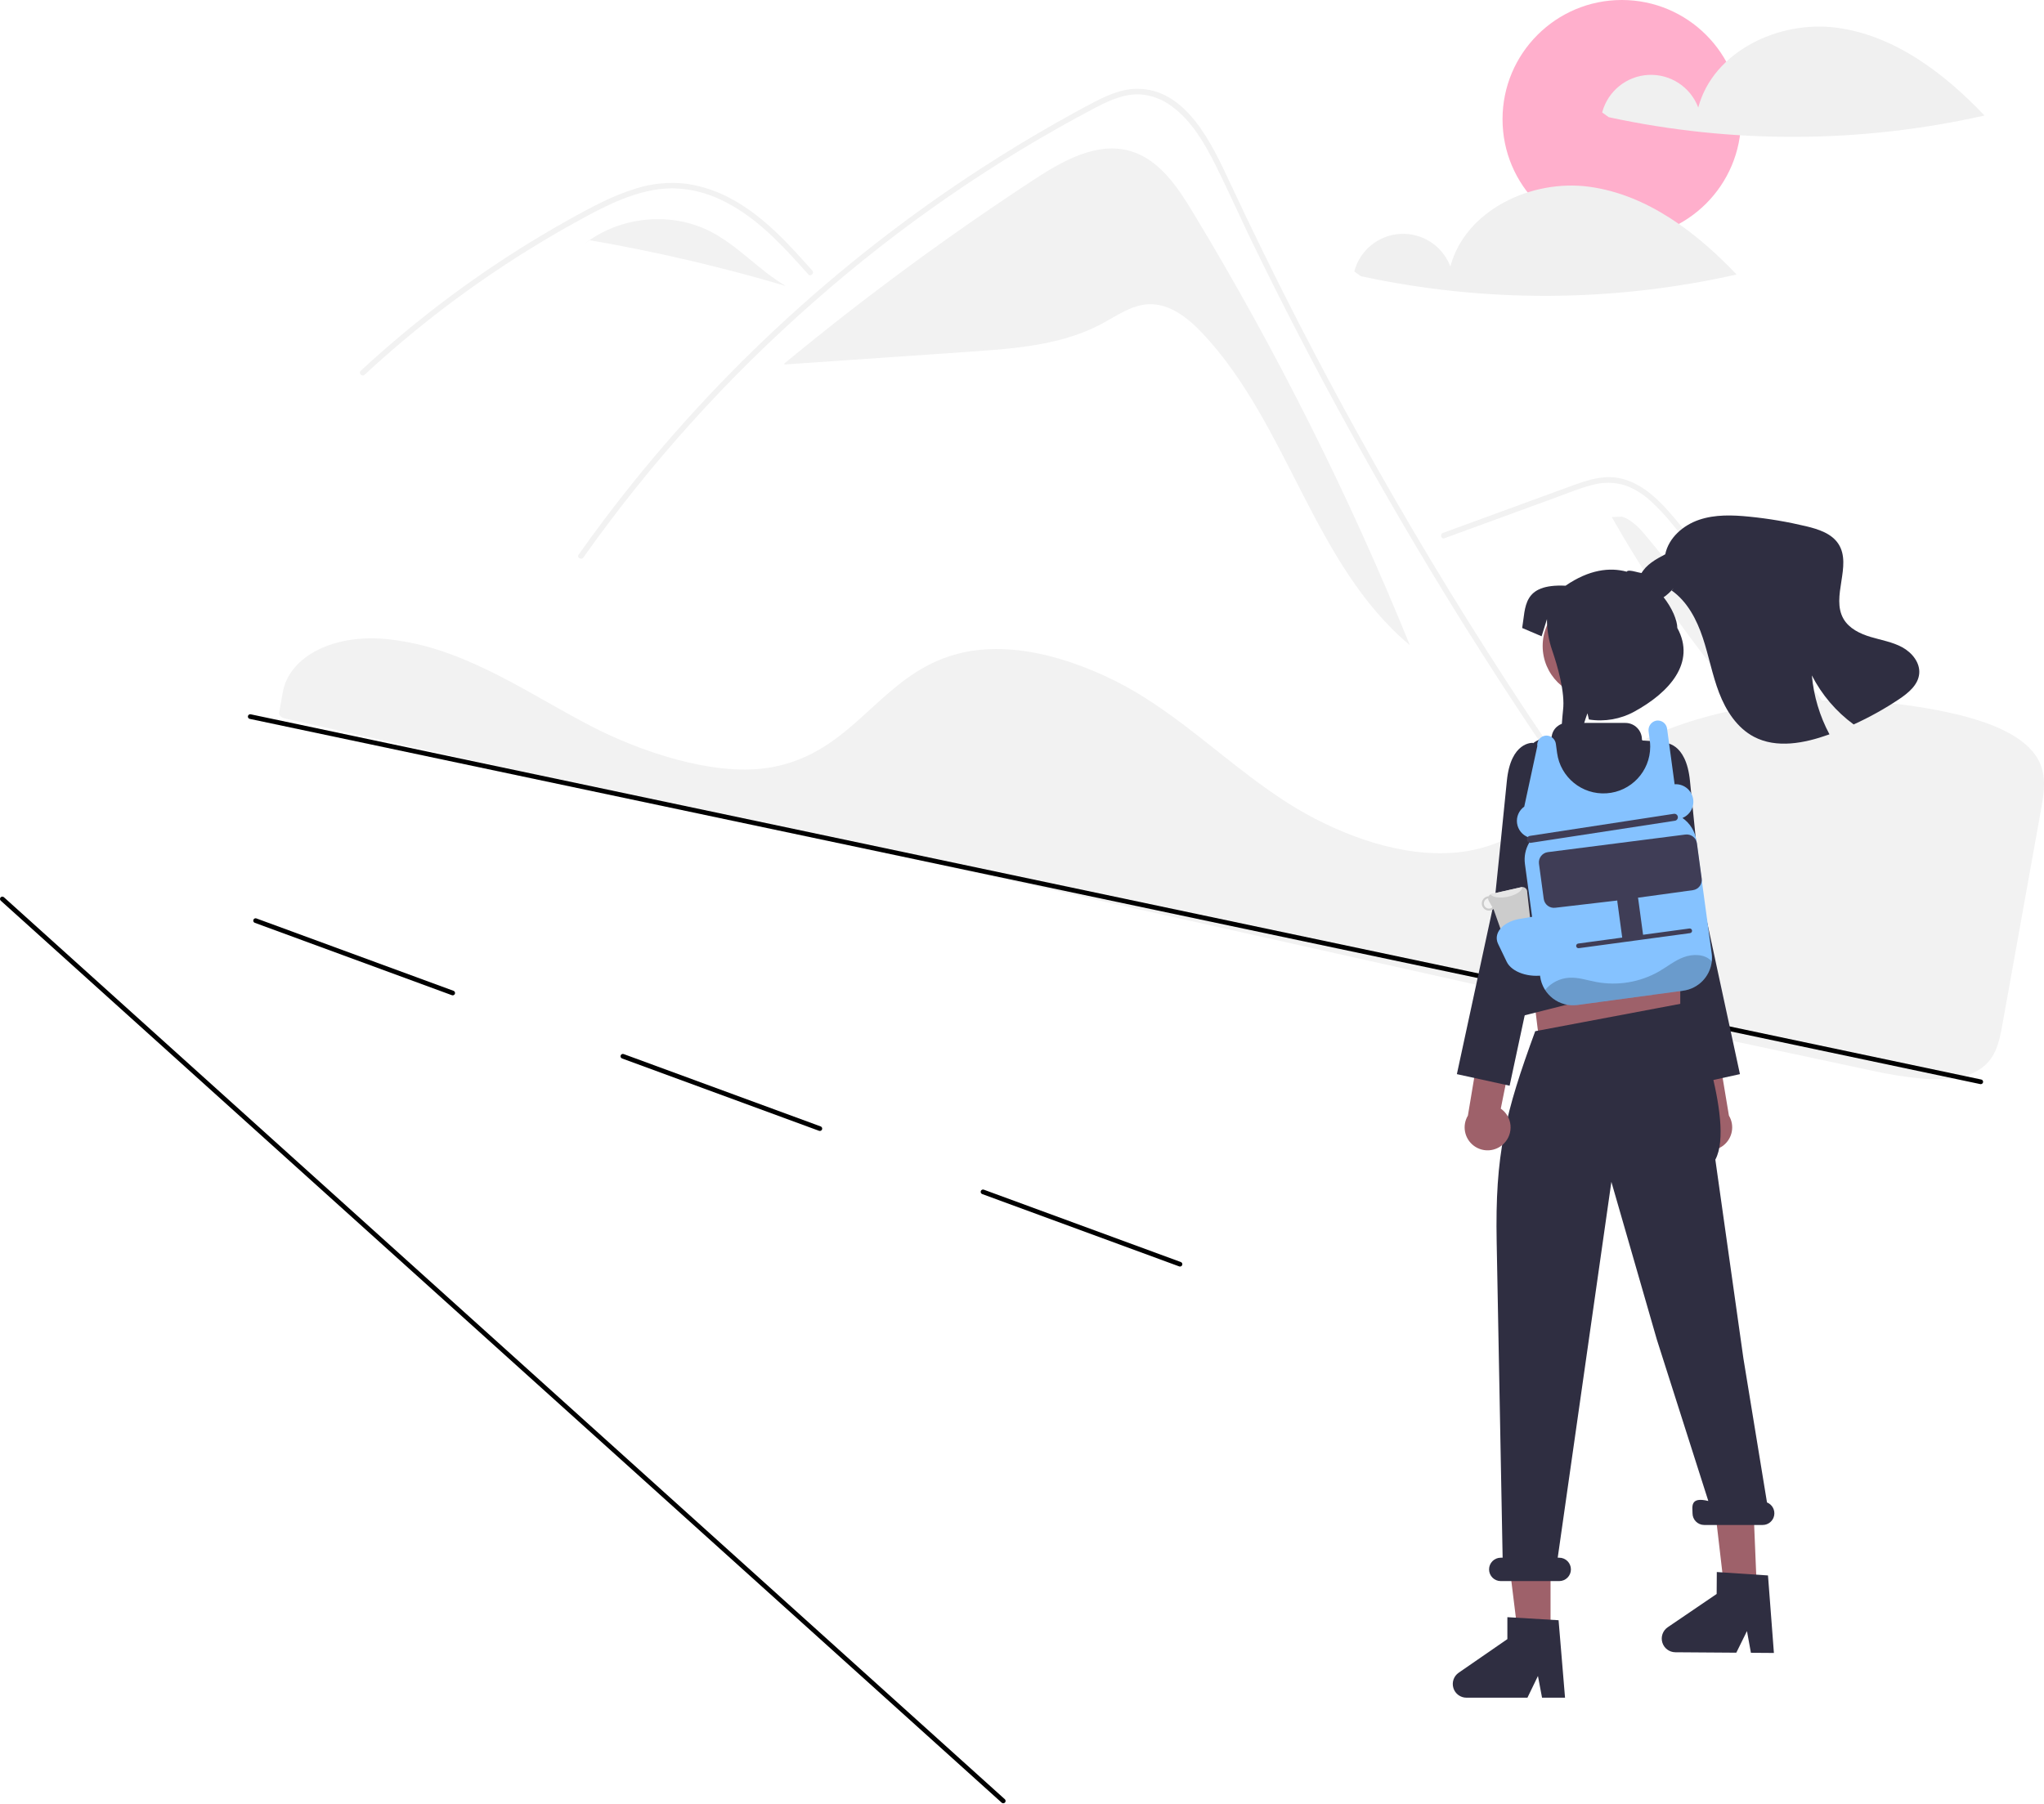
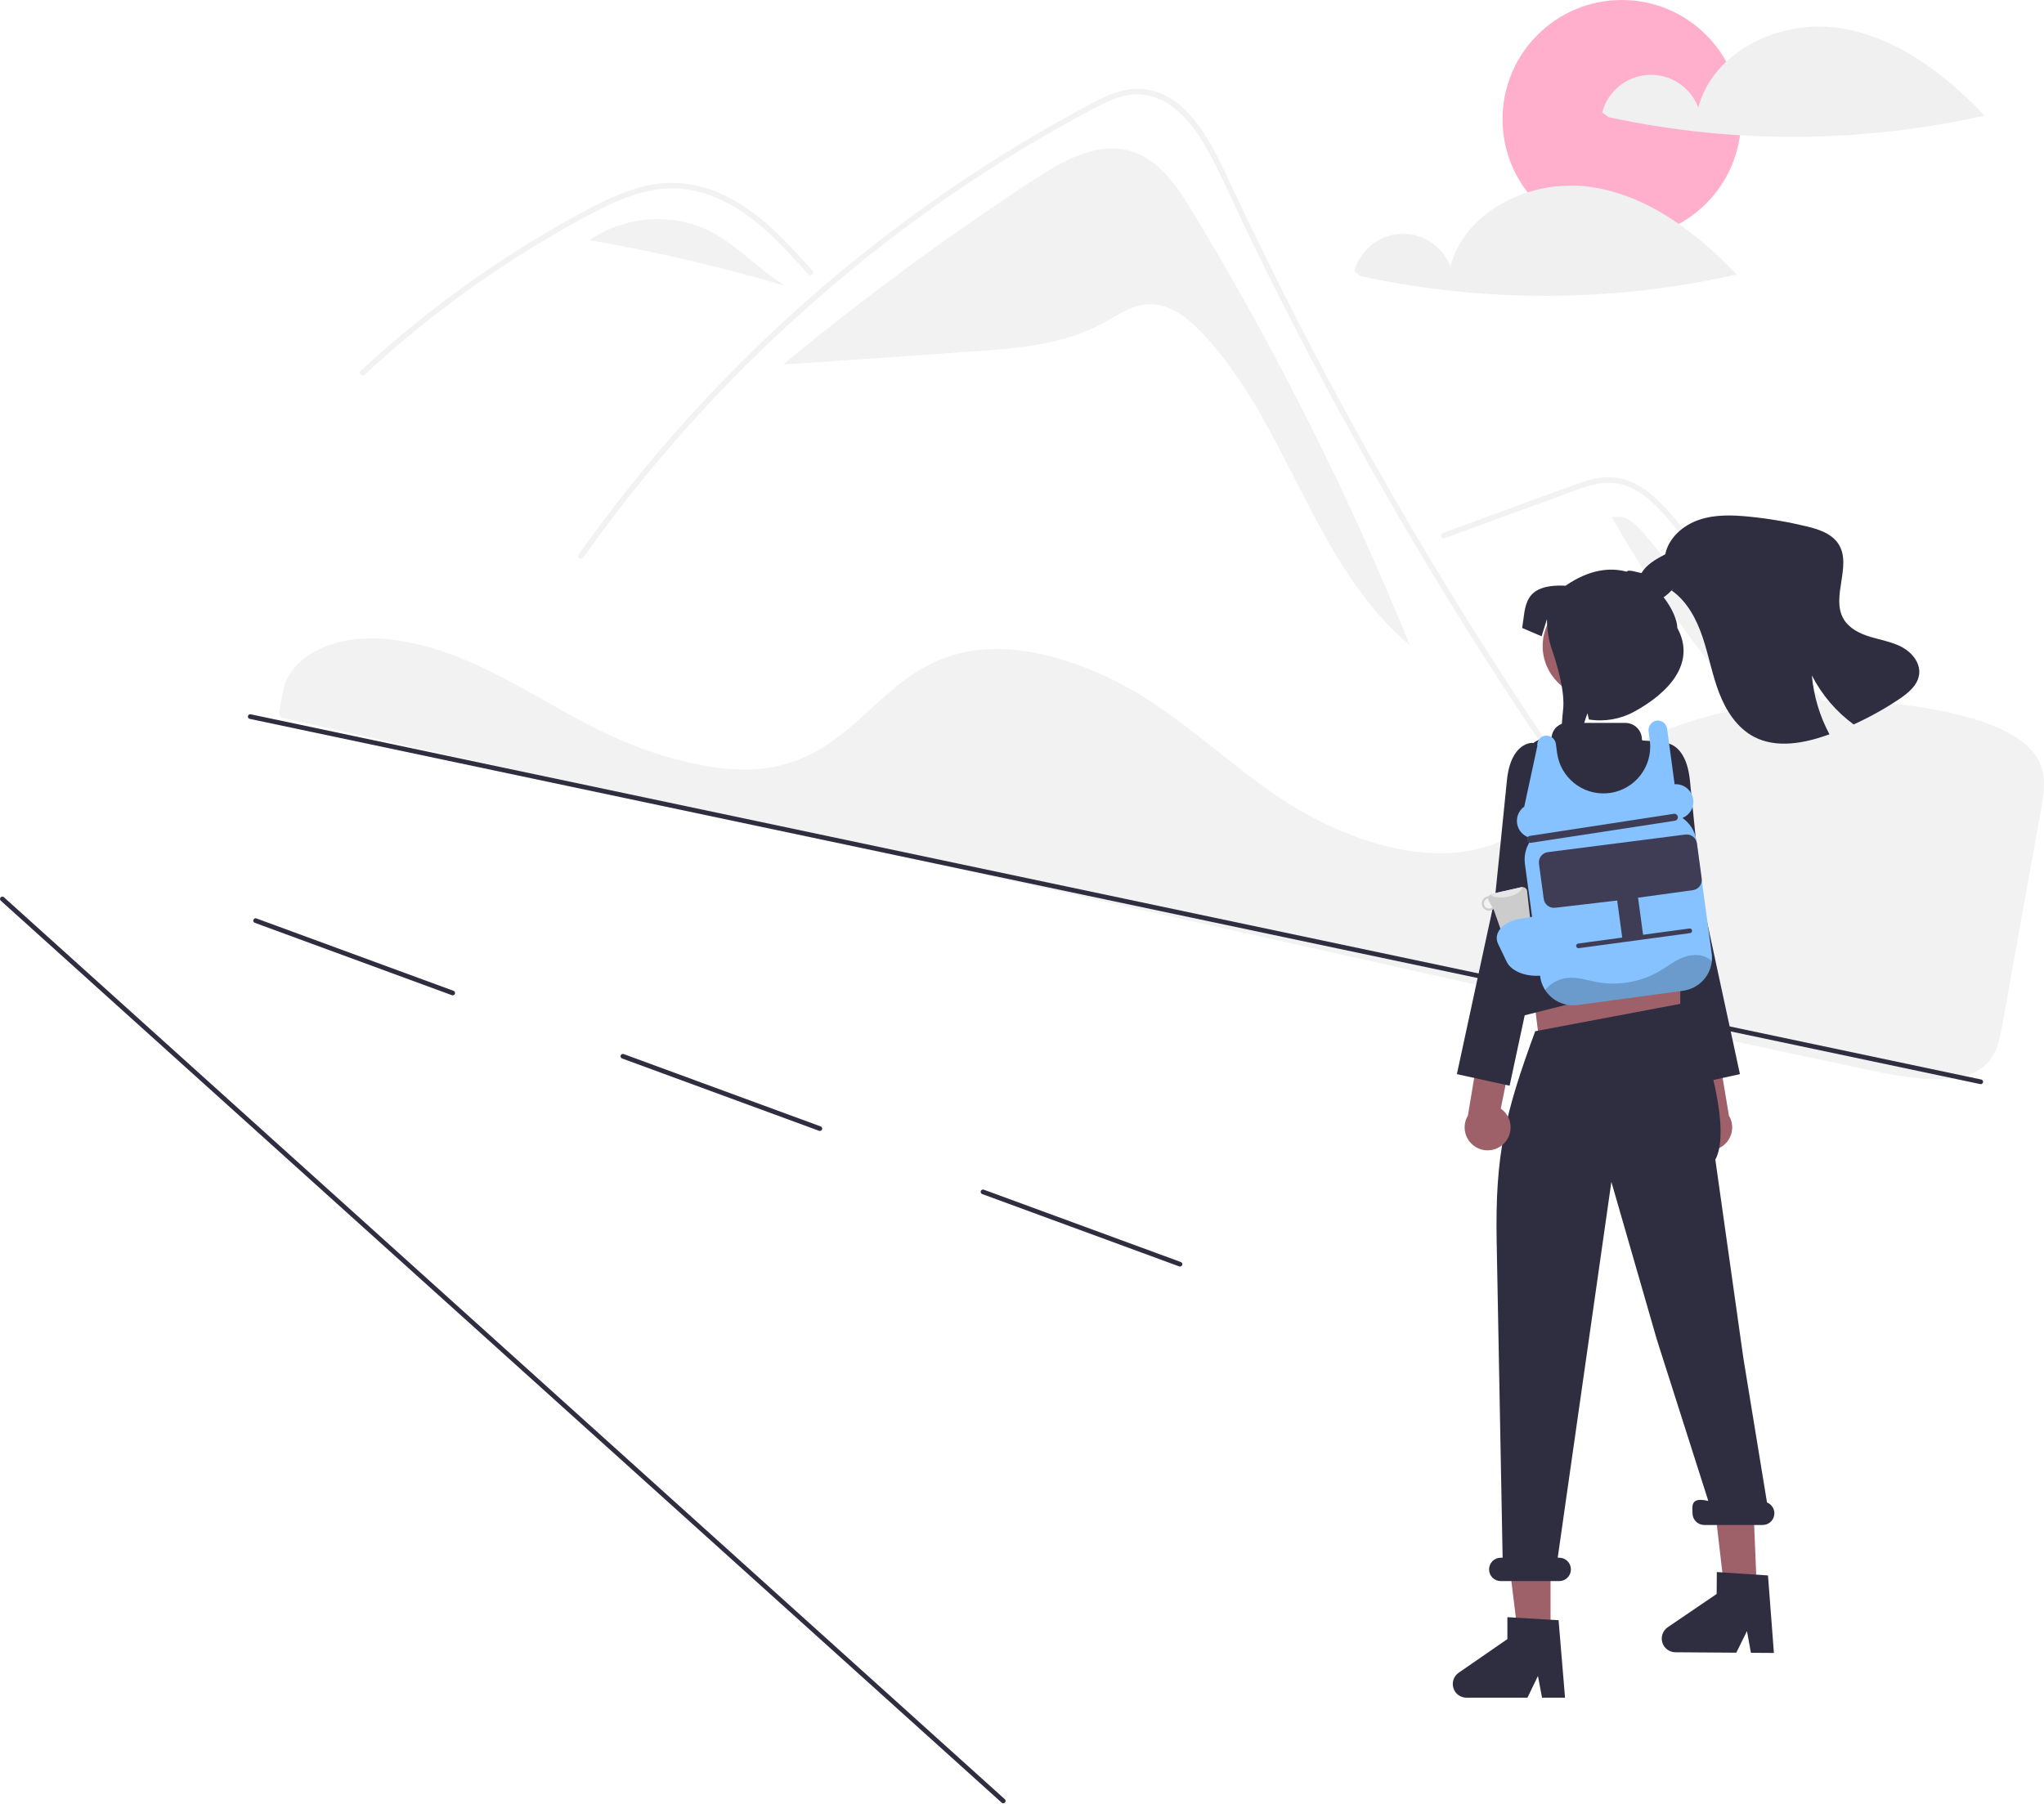
<svg xmlns="http://www.w3.org/2000/svg" data-name="Layer 1" width="874.039" height="771.292" viewBox="0 0 874.039 771.292">
  <path d="M673.062,155.137c-6.611-10.934-14.444-22.608-26.712-26.178-14.207-4.135-28.802,4.079-41.181,12.184a1200.013,1200.013,0,0,0-106.794,78.684l.037.424q39.846-2.748,79.691-5.496c19.192-1.324,39.044-2.83,56.005-11.909,6.436-3.445,12.71-8.047,20.003-8.368,9.061-.398,16.962,5.93,23.17,12.541,36.727,39.109,47.355,98.916,88.558,133.276A1307.621,1307.621,0,0,0,673.062,155.137Z" transform="translate(-162.9803 -64.354)" fill="#f2f2f2" />
  <path d="M898.816,486.852c-4.061-5.128-5.721-6.33-9.727-11.505Q840.159,412.063,797.108,344.504q-29.241-45.883-55.583-93.529-12.541-22.651-24.394-45.658-9.198-17.839-17.985-35.891c-1.675-3.437-3.303-6.891-4.923-10.352-3.817-8.139-7.563-16.318-11.585-24.346-4.583-9.151-10.162-18.744-18.578-24.891a25.346,25.346,0,0,0-13.204-5.081c-6.851-.443-13.173,2.386-19.115,5.476a615.324,615.324,0,0,0-120.996,83.438A629.917,629.917,0,0,0,412.444,302.789c-.869,1.241-2.924.055-2.047-1.193q5.18-7.325,10.565-14.492A633.399,633.399,0,0,1,582.67,136.269q15.73-10.194,32.051-19.431c5.484-3.106,10.992-6.171,16.594-9.048,5.492-2.821,11.324-5.358,17.598-5.452,21.351-.332,32.407,23.848,40,40.119q3.58,7.681,7.246,15.314,13.856,28.981,28.779,57.432,9.21,17.566,18.823,34.927,29.917,54.062,63.596,105.935c29.743,45.808,59.25,86.275,93.134,129.112C901.424,486.362,899.756,488.053,898.816,486.852Z" transform="translate(-162.9803 -64.354)" fill="#f2f2f2" />
  <path d="M508.636,181.73c-1.24-1.383-2.473-2.766-3.722-4.149-9.846-10.889-20.411-21.652-33.931-27.894a49.228,49.228,0,0,0-20.624-4.781c-7.38.024-14.595,1.96-21.414,4.67-3.224,1.288-6.377,2.75-9.482,4.307-3.548,1.786-7.033,3.69-10.502,5.61q-9.767,5.405-19.281,11.284-18.93,11.699-36.674,25.184-9.198,6.993-18.017,14.445-8.202,6.922-16.073,14.216c-1.122,1.035-2.797-.64-1.675-1.675,1.383-1.288,2.782-2.568,4.18-3.832q5.927-5.358,12.043-10.51,11.153-9.411,22.884-18.096,18.242-13.513,37.74-25.192,9.743-5.832,19.755-11.174c2.015-1.075,4.054-2.126,6.116-3.121a97.502,97.502,0,0,1,14.54-5.919,51.724,51.724,0,0,1,21.96-2.157,57.173,57.173,0,0,1,20.261,7.009c13.275,7.42,23.572,18.894,33.591,30.091C511.323,181.184,509.655,182.867,508.636,181.73Z" transform="translate(-162.9803 -64.354)" fill="#f2f2f2" />
  <path d="M780.643,294.569l31.811-11.635L828.249,277.157c5.144-1.881,10.276-4.023,15.593-5.37a24.6,24.6,0,0,1,14.114.18,32.529,32.529,0,0,1,11.008,6.824,89.337,89.337,0,0,1,9.029,9.642c3.439,4.133,6.827,8.308,10.23,12.47q21.068,25.765,41.86,51.755,20.792,25.989,41.306,52.198,20.564,26.274,40.845,52.767,2.484,3.246,4.965,6.494c.914,1.196,2.973.017,2.047-1.196q-20.431-26.76-41.147-53.3-20.767-26.604-41.82-52.982-21.053-26.378-42.391-52.527-5.316-6.515-10.649-13.015c-2.999-3.655-5.965-7.35-9.254-10.753-6.039-6.245-13.583-11.764-22.614-11.914-5.31-.088-10.448,1.597-15.381,3.381-5.318,1.924-10.624,3.884-15.935,5.826l-32.034,11.716-8.008,2.929c-1.421.52-.807,2.812.63,2.286Z" transform="translate(-162.9803 -64.354)" fill="#f2f2f2" />
  <path d="M466.796,163.388c-16.166-8.308-36.868-6.681-51.723,3.699a737.726,737.726,0,0,1,83.932,19.589C487.555,179.967,478.599,169.455,466.796,163.388Z" transform="translate(-162.9803 -64.354)" fill="#f2f2f2" />
  <path d="M414.914,167.059l-3.112,2.53c1.053-.885,2.147-1.715,3.271-2.501C415.02,167.078,414.967,167.068,414.914,167.059Z" transform="translate(-162.9803 -64.354)" fill="#f2f2f2" />
  <path d="M867.766,294.685c-3.131-3.812-6.517-7.803-11.201-9.351l-4.373.172A496.015,496.015,0,0,0,984.306,436.543Q926.036,365.614,867.766,294.685Z" transform="translate(-162.9803 -64.354)" fill="#f2f2f2" />
-   <path d="M667.565,606.081a.992.992,0,0,1-.345-.062l-84.261-30.953a1.0 1,0,0,1,.689-1.877L667.91,604.142a1.0 1,0,0,1-.345,1.938Z" transform="translate(-162.9803 -64.354)" />
-   <path d="M513.565,548.081a.992.992,0,0,1-.345-.062l-84.261-30.953a1.0 1,0,0,1,.689-1.877L513.91,546.142a1.0 1,0,0,1-.345,1.938Z" transform="translate(-162.9803 -64.354)" />
-   <path d="M356.565,490.081a.992.992,0,0,1-.345-.062l-84.261-30.953a1.0 1,0,1,1,.689-1.877L356.91,488.142a1.0 1,0,0,1-.345,1.938Z" transform="translate(-162.9803 -64.354)" />
+   <path d="M667.565,606.081a.992.992,0,0,1-.345-.062l-84.261-30.953a1.0 1,0,0,1,.689-1.877L667.91,604.142a1.0 1,0,0,1-.345,1.938Z" transform="translate(-162.9803 -64.354)" fill="#2f2e41" />
+   <path d="M513.565,548.081a.992.992,0,0,1-.345-.062l-84.261-30.953a1.0 1,0,0,1,.689-1.877L513.91,546.142a1.0 1,0,0,1-.345,1.938Z" transform="translate(-162.9803 -64.354)" fill="#2f2e41" />
+   <path d="M356.565,490.081a.992.992,0,0,1-.345-.062l-84.261-30.953a1.0 1,0,1,1,.689-1.877L356.91,488.142a1.0 1,0,0,1-.345,1.938Z" transform="translate(-162.9803 -64.354)" fill="#2f2e41" />
  <path d="M340.778,339.738c-3.513-.785-7.07-1.405-10.583-1.837l-.511-.063c-23.321-2.777-43.01,6.958-45.796,22.645l-.495,2.838c-.309,1.795-.643,3.725-1.04,5.86-.192,1.054.867,2.132,2.407,2.476L845.649,497.037c39.607,8.564,79.087,17.024,117.337,25.144a177.652,177.652,0,0,0,21.711,3.511c10.927.926,18.927-.293,24.46-3.725l.001 0c6.877-4.253,8.607-11.157,10.019-19.078,2.846-15.997,5.877-32.793,8.897-49.538,2.661-14.758,5.316-29.477,7.832-43.574,1.478-8.369,2.281-15.869-2.879-22.891-5.596-7.598-17.581-13.494-35.623-17.527-.218-.049-.434-.097-.655-.145-56.592-12.407-117.619-2.55-151.854,24.53-3.942,3.118-7.734,6.553-11.401,9.875a158.915,158.915,0,0,1-17.302,14.232,66.95,66.95,0,0,1-10.666,5.986c-.257.125-.548.255-.851.372-.705.318-1.433.613-2.135.865a62.042,62.042,0,0,1-12.655,3.397l-.431.065c-.326.056-.678.107-1.027.147a68.206,68.206,0,0,1-7.479.589c-10.812.309-22.585-1.669-34.991-5.882a151.752,151.752,0,0,1-32.578-15.751c-10.814-6.914-20.639-14.717-30.141-22.263-4.173-3.316-8.49-6.743-12.828-10.046-.815-.622-1.618-1.23-2.434-1.842-5.313-3.969-10.177-7.354-14.871-10.348a146.281,146.281,0,0,0-37.143-17.035c-13.864-4.03-26.63-5.128-37.931-3.275a60.649,60.649,0,0,0-9.253,2.27c-13.923,4.597-23.917,13.74-33.581,22.583-12.021,10.999-24.453,22.373-44.611,25.204-23.263,3.273-53.836-7.081-74.693-17.866-6.557-3.391-13.045-7.056-19.318-10.601q-3.801-2.148-7.611-4.28c-4.993-2.785-9.099-4.982-12.918-6.915l-1.208-.614c-.673-.337-1.346-.675-2.034-1.007-4.55-2.238-8.825-4.154-13.075-5.86l-1.004-.409c-2.021-.785-3.918-1.486-5.788-2.137l-.747-.259A109.236,109.236,0,0,0,340.778,339.738Z" transform="translate(-162.9803 -64.354)" fill="#f2f2f2" />
-   <path d="M1009.981,528.062a1.009,1.009,0,0,1-.208-.021l-740-156.208a1,1,0,0,1,.413-1.957l740,156.208a1,1,0,0,1-.206,1.979Z" transform="translate(-162.9803 -64.354)" />
+   <path d="M1009.981,528.062a1.009,1.009,0,0,1-.208-.021l-740-156.208a1,1,0,0,1,.413-1.957l740,156.208a1,1,0,0,1-.206,1.979Z" transform="translate(-162.9803 -64.354)" fill="#2f2e41" />
  <circle cx="693.5" cy="51" r="51" fill="#ffafcc" />
  <path d="M948.516,76.224c-24.717-3.341-52.935,10.019-59.341,34.124a21.597,21.597,0,0,0-41.093,2.109l2.83,2.027a372.275,372.275,0,0,0,160.659-.726C994.377,95.688,973.233,79.565,948.516,76.224Z" transform="translate(-162.9803 -64.354)" fill="#f0f0f0" />
  <path d="M842.516,144.224c-24.717-3.341-52.935,10.019-59.341,34.124a21.597,21.597,0,0,0-41.093,2.109l2.83,2.027a372.275,372.275,0,0,0,160.659-.726C888.377,163.688,867.233,147.565,842.516,144.224Z" transform="translate(-162.9803 -64.354)" fill="#f0f0f0" />
  <path d="M886.872,553.437a9.76,9.76,0,0,1,1.357-14.904L872.689,461.346l17.161,5.51,12.439,74.659A9.813,9.813,0,0,1,886.872,553.437Z" transform="translate(-162.9803 -64.354)" fill="#9e616a" />
  <path d="M863.926,390.13l10.648-8.037s9.393-.665,11.056,16.274,5.079,49.95,5.079,49.95l16.293,75.463-22.554,4.95-17.451-81.438-10.469-24.184Z" transform="translate(-162.9803 -64.354)" fill="#2f2e41" />
  <polygon points="718.5 449 658.5 448 653.5 407 718.5 407 718.5 449" fill="#9e616a" />
  <polygon points="663.032 699.832 649.181 699.831 642.591 646.404 663.034 646.405 663.032 699.832" fill="#9e616a" />
  <polygon points="751.276 680.645 737.425 680.548 731.21 627.076 749.225 631.209 751.276 680.645" fill="#9e616a" />
  <polygon points="707.954 371.691 711.092 379.851 710.465 388.011 649.04 409.286 652.088 373.574 658.993 365.414 707.954 371.691" fill="#ffb6b6" />
  <circle cx="681.602" cy="276.32" r="21.938" fill="#9e616a" />
  <path d="M832.208,790.486h-9.829l-1.754-9.279-4.493,9.279H790.064a5.86,5.86,0,0,1-3.33-10.682l20.817-14.377v-9.381l21.896,1.307Z" transform="translate(-162.9803 -64.354)" fill="#2f2e41" />
  <path d="M921.523,771.351l-9.828-.069-1.689-9.292-4.558,9.248-26.067-.182a5.86,5.86,0,0,1-3.255-10.705l20.917-14.231.066-9.381,21.886,1.46Z" transform="translate(-162.9803 -64.354)" fill="#2f2e41" />
  <path d="M918.566,706.973l-10.086-61.619-12-85c8.788-16.32-11-67-11-67l-2.793.134L819.467,505.415l.014-.061c-12.931,35.268-17.215,52.691-16.506,90.248l2.547,135.01h-.799a5,5,0,0,0,0,10h25a5,5,0,0,0,0-10h-.645l22.947-160.757L871.48,637.354l22,69c-8-2-6.758,2.634-6.758,5.258a5,5,0,0,0,5,5h25a4.995,4.995,0,0,0,1.844-9.639Z" transform="translate(-162.9803 -64.354)" fill="#2f2e41" />
  <path d="M890.403,495.979l-2-20a3.987,3.987,0,0,0-3.605-2.995c-.833-9.527-4.339-50.629-4.549-52.421l-.008-.076-1.594-34.058a5.037,5.037,0,0,0-4.703-4.79l-8.421-.55a.446.446,0,0,1-.431-.445,7.081,7.081,0,0,0-7.081-7.081H833.08a6.63,6.63,0,0,0-6.576,5.804.44.44,0,0,1-.448.396l-.003-0a11.845,11.845,0,0,0-11.915,9.824c-3.408,19.831-10.239,64.84-6.862,89.862,1.176,8.711-1.359,1.812-1.803,9.1a5.365,5.365,0,0,0,1.336,3.89c-2.058.598-2.856,2.821-2.328,4.916l-.438-.108a4,4,0,0,0,4.856,2.901L885.502,480.836C887.644,480.296,890.943,498.121,890.403,495.979Z" transform="translate(-162.9803 -64.354)" fill="#2f2e41" />
  <path d="M806.089,553.437a9.76,9.76,0,0,0-1.357-14.904l15.54-77.187-17.161,5.51-12.439,74.659A9.813,9.813,0,0,0,806.089,553.437Z" transform="translate(-162.9803 -64.354)" fill="#9e616a" />
  <path d="M829.034,390.13l-10.648-8.037s-9.393-.665-11.056,16.274-5.079,49.95-5.079,49.95l-16.293,75.463,22.554,4.95,17.451-81.438,10.469-24.184Z" transform="translate(-162.9803 -64.354)" fill="#2f2e41" />
  <path d="M868.076,321.166c4.087,1.217,7.9-2.202,10.745-5.441l-1.011,1.2c6.692,4.713,10.693,12.39,13.289,20.161,2.596,7.763,4.044,15.894,6.975,23.546,2.93,7.643,7.66,15.037,14.9,18.85,9.699,5.107,21.583,2.785,31.9-.9.137-.051.266-.094.403-.146a65.737,65.737,0,0,1-7.523-25.191,59.771,59.771,0,0,0,17.873,20.967,137.213,137.213,0,0,0,19.381-10.779c3.984-2.665,8.183-6.109,8.645-10.882.471-4.738-3.067-9.065-7.24-11.344-4.173-2.279-8.971-3.05-13.529-4.421-4.55-1.362-9.194-3.599-11.584-7.711-5.509-9.459,3.761-22.8-2.151-32.02-2.913-4.533-8.568-6.349-13.812-7.609a182.606,182.606,0,0,0-24.317-4.104c-7.189-.72-14.617-.985-21.455,1.328-6.838,2.313-13.041,7.686-14.506,14.763-3.993,2.099-8.217,4.421-10.359,8.405C862.558,313.815,863.749,319.881,868.076,321.166Z" transform="translate(-162.9803 -64.354)" fill="#2f2e41" />
  <path d="M874.177,319.572c3.914,4.903,6.044,10.205,6.044,13.38,8.13,14.859-3.496,27.623-18.356,35.753a30.443,30.443,0,0,1-19.45,3.391l-.622-2.654-.842,2.39s-9.675,31.954-12.866,33.828c1.211-5.687,2.598-32.017,3.272-37.567.933-7.554-2.32-18.799-4.667-25.638a40.366,40.366,0,0,1-2.21-13.1v-.195l-2.285,7.34-8.319-3.549c1.548-8.878,0-18.956,18.556-18.082,10.036-6.902,18.873-7.953,26.133-5.996.937-1.448,6.339,1.264,7.9.502" transform="translate(-162.9803 -64.354)" fill="#2f2e41" />
  <path d="M894.95,475.58a14.211,14.211,0,0,1-12.22,12.5l-45.17,6.12a14.224,14.224,0,0,1-15.99-12.18l-6.51-48.14a14.175,14.175,0,0,1,1.8-9.04l-.31-2.34a7.49,7.49,0,0,1-1.78-13.14l5.58-25.85a4.007,4.007,0,0,1,3.82-4.54,4.113,4.113,0,0,1,4.13,3.63l.51,3.8a20.001,20.001,0,0,0,39.82-2.66,20.672,20.672,0,0,0-.18-2.71l-.5-3.74a4.15,4.15,0,0,1,3.18-4.69,3.999,3.999,0,0,1,4.71,3.4l3.23,23.8a7.492,7.492,0,0,1,3.35,14.41,14.165,14.165,0,0,1,5.97,9.74l6.52,48.15A14,14,0,0,1,894.95,475.58Z" transform="translate(-162.9803 -64.354)" fill="#85c2ff" />
  <path d="M815.906,423.559a1.502,1.502,0,0,1,1.285-1.688l61.566-9.437a1.5,1.5,0,1,1,.402,2.973l-61.566,9.437A1.502,1.502,0,0,1,815.906,423.559Z" transform="translate(-162.9803 -64.354)" fill="#3f3d56" />
  <path d="M823.101,448.829l-2.035-15.036a4.413,4.413,0,0,1,3.782-4.965l58.801-7.522a4.413,4.413,0,0,1,4.965,3.782l2.035,15.036a4.413,4.413,0,0,1-3.782,4.965L863.381,448.32a4.413,4.413,0,0,1,.117.489l2.079,15.36,19.819-2.682a1,1,0,1,1,.268,1.982l-19.819,2.682-8.919,1.207L838.098,469.906a1,1,0,0,1-.268-1.982l18.828-2.548-2.079-15.36a4.414,4.414,0,0,1-.017-.502l-26.496,3.097A4.413,4.413,0,0,1,823.101,448.829Z" transform="translate(-162.9803 -64.354)" fill="#3f3d56" />
-   <path d="M591.98,835.646a.998.998,0,0,1-.669-.257l-428-385.792a1,1,0,0,1,1.339-1.486l428,385.792a1,1,0,0,1-.67,1.743Z" transform="translate(-162.9803 -64.354)" />
+   <path d="M591.98,835.646a.998.998,0,0,1-.669-.257l-428-385.792a1,1,0,0,1,1.339-1.486l428,385.792a1,1,0,0,1-.67,1.743Z" transform="translate(-162.9803 -64.354)" fill="#2f2e41" />
  <path d="M816.03,445.94a2.026,2.026,0,0,0-2.15-2.17,1.864,1.864,0,0,0-.32.04l-12.66,2.86a2.085,2.085,0,0,0-1.34,1.03,2.606,2.606,0,0,0-.55.08,3.076,3.076,0,1,0,1.36,6,3.118,3.118,0,0,0,1.24-.6l4.29,12.08a2.015,2.015,0,0,0,2.21.97l8.23-1.86a2.043,2.043,0,0,0,1.57-1.82Zm-15.85,6.98a2.2,2.2,0,0,1-.98-4.29c.04-.01.08,0,.12-.01a2.071,2.071,0,0,0,.27,1.04L801.16,452.4A2.071,2.071,0,0,1,800.18,452.92Z" transform="translate(-162.9803 -64.354)" fill="#ccc" />
  <path d="M813.88,443.77c.12,1.6-2.62,3.44-6.29,4.17-3.37.69-6.39.21-7.24-1.05a1.919,1.919,0,0,1,.55-.22l12.66-2.86A1.864,1.864,0,0,1,813.88,443.77Z" transform="translate(-162.9803 -64.354)" fill="#e6e6e6" />
  <path d="M807.264,475.724l-3.675-7.646c-2.153-4.479,1.789-9.245,8.787-10.624L821,456l3.607,25.202-.747.147C816.862,482.727,809.417,480.203,807.264,475.724Z" transform="translate(-162.9803 -64.354)" fill="#85c2ff" />
  <g opacity="0.2">
    <path d="M894.95,475.58a14.211,14.211,0,0,1-12.22,12.5l-45.17,6.12a14.208,14.208,0,0,1-13.87-6.42,14.512,14.512,0,0,1,10.36-5.24c3.88-.2,7.64,1.09,11.44,1.81a39.589,39.589,0,0,0,26.83-4.45c3.53-2.05,6.71-4.67,10.59-6.13,3.88-1.45,8.89-1.4,11.7,1.43A4.033,4.033,0,0,1,894.95,475.58Z" transform="translate(-162.9803 -64.354)" />
  </g>
</svg>
